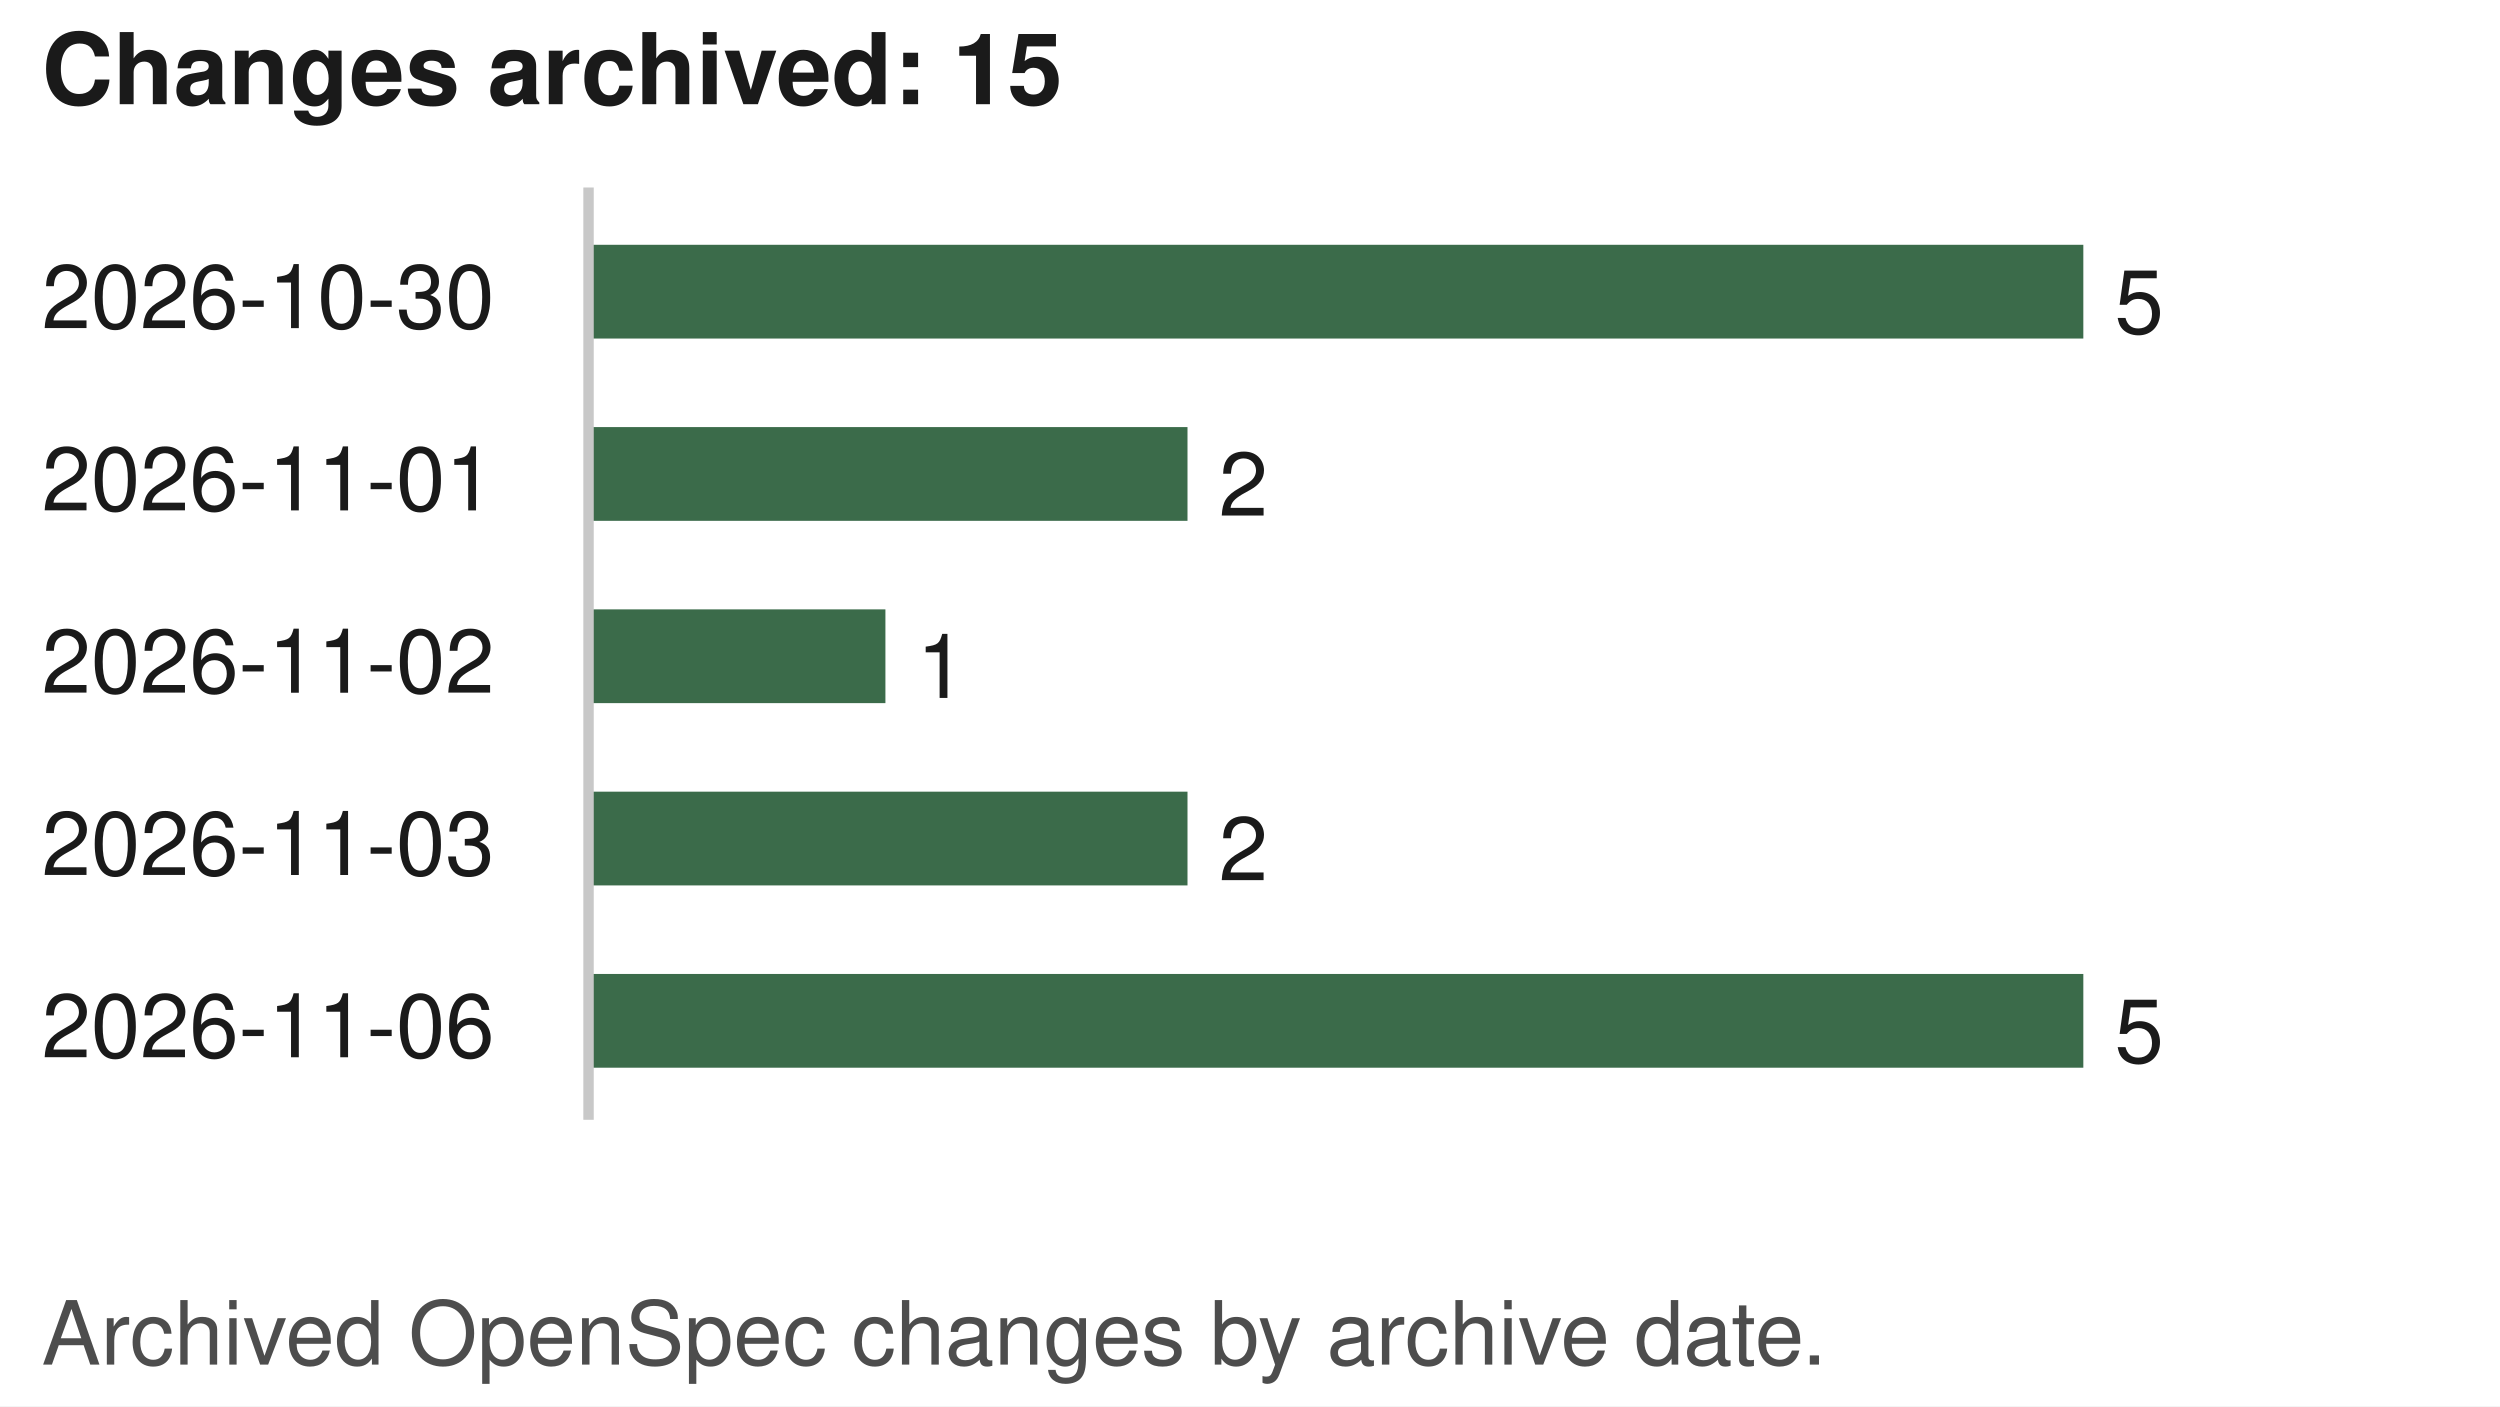
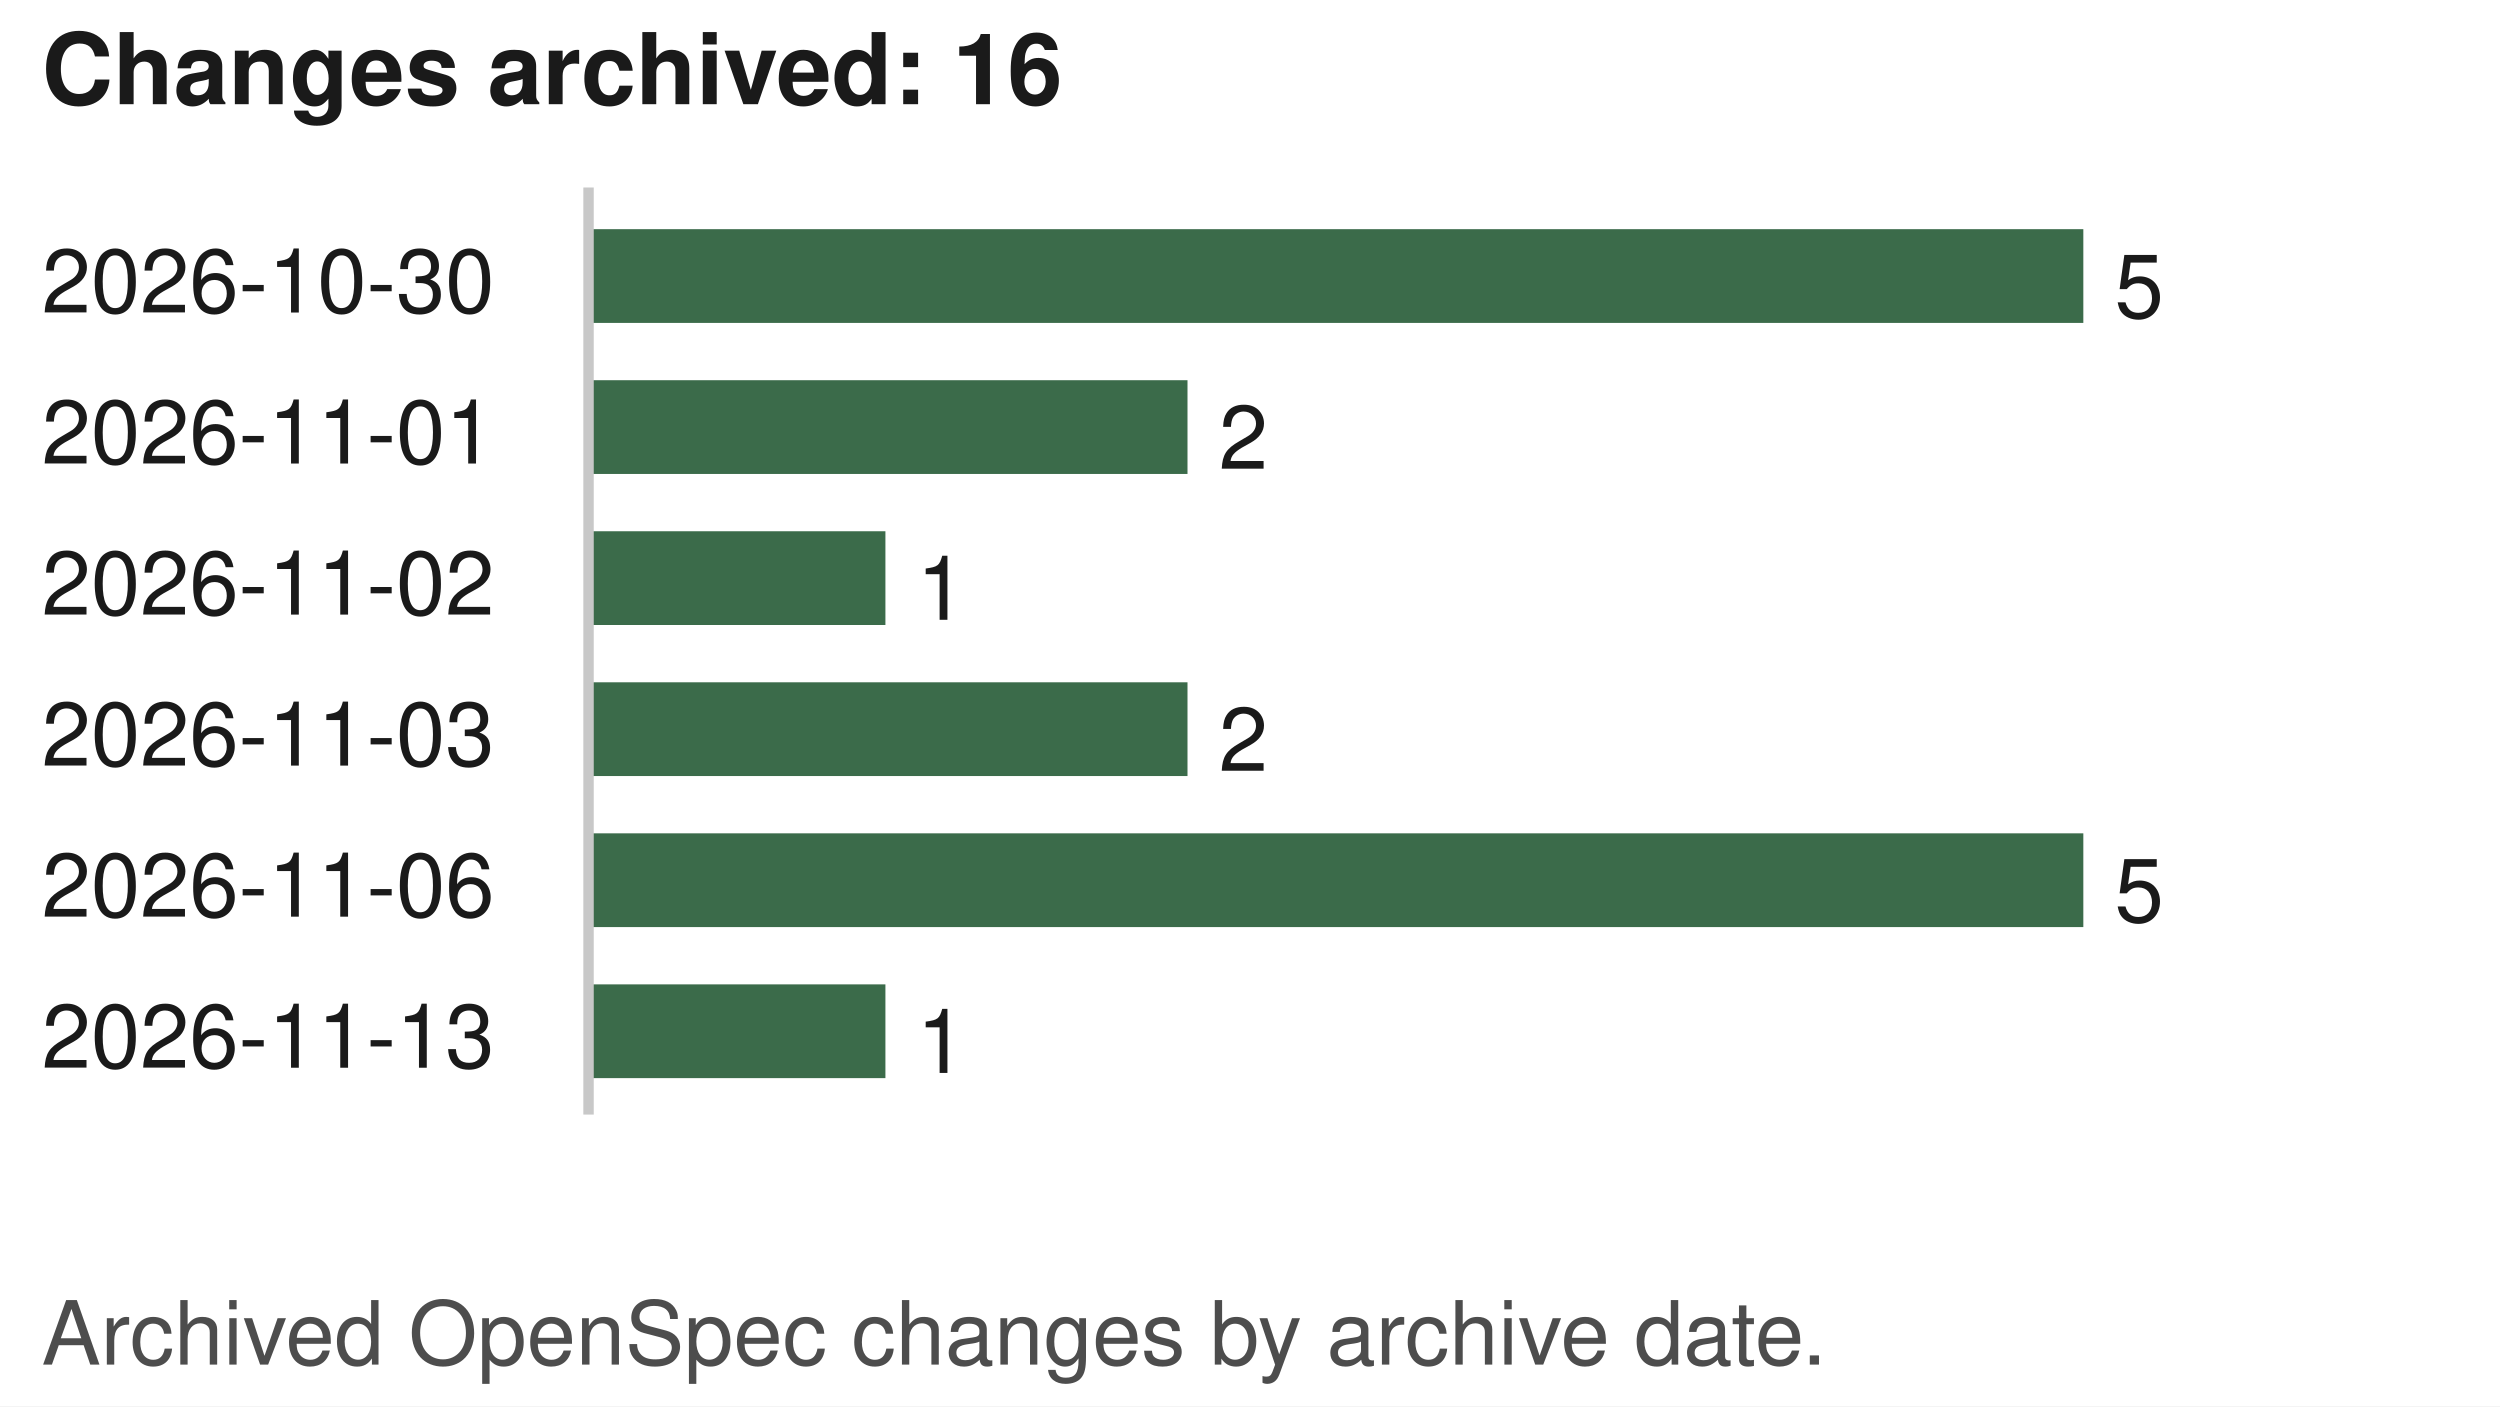
<svg xmlns="http://www.w3.org/2000/svg" viewBox="0 0 480 270" width="480" height="270" role="img" aria-labelledby="engineering-changes-compact-title engineering-changes-compact-desc">
  <style>text{font-family:system-ui,-apple-system,"Segoe UI",Helvetica,Arial,sans-serif}</style>
  <rect x="0" y="0" width="480" height="270" fill="#ffffff" />
-   <text x="8" y="20" font-size="19" font-weight="bold" fill="#1a1a1a">Changes archived: 15</text>
-   <text x="8" y="63" font-size="17" fill="#1a1a1a">2026-10-30</text>
-   <rect x="113" y="47" width="287" height="18" fill="#3b6b4a" stroke="none" stroke-width="2" />
-   <text x="406" y="64" font-size="17" fill="#1a1a1a">5</text>
-   <text x="8" y="98" font-size="17" fill="#1a1a1a">2026-11-01</text>
-   <rect x="113" y="82" width="115" height="18" fill="#3b6b4a" stroke="none" stroke-width="2" />
-   <text x="234" y="99" font-size="17" fill="#1a1a1a">2</text>
-   <text x="8" y="133" font-size="17" fill="#1a1a1a">2026-11-02</text>
-   <rect x="113" y="117" width="57" height="18" fill="#3b6b4a" stroke="none" stroke-width="2" />
-   <text x="176" y="134" font-size="17" fill="#1a1a1a">1</text>
-   <text x="8" y="168" font-size="17" fill="#1a1a1a">2026-11-03</text>
-   <rect x="113" y="152" width="115" height="18" fill="#3b6b4a" stroke="none" stroke-width="2" />
-   <text x="234" y="169" font-size="17" fill="#1a1a1a">2</text>
-   <text x="8" y="203" font-size="17" fill="#1a1a1a">2026-11-06</text>
-   <rect x="113" y="187" width="287" height="18" fill="#3b6b4a" stroke="none" stroke-width="2" />
-   <text x="406" y="204" font-size="17" fill="#1a1a1a">5</text>
-   <path d="M113 36V215" stroke="#c8c8c8" stroke-width="2" fill="none" />
+   <text x="8" y="20" font-size="19" font-weight="bold" fill="#1a1a1a">Changes archived: 16</text>
+   <text x="8" y="60" font-size="17" fill="#1a1a1a">2026-10-30</text>
+   <rect x="113" y="44" width="287" height="18" fill="#3b6b4a" stroke="none" stroke-width="2" />
+   <text x="406" y="61" font-size="17" fill="#1a1a1a">5</text>
+   <text x="8" y="89" font-size="17" fill="#1a1a1a">2026-11-01</text>
+   <rect x="113" y="73" width="115" height="18" fill="#3b6b4a" stroke="none" stroke-width="2" />
+   <text x="234" y="90" font-size="17" fill="#1a1a1a">2</text>
+   <text x="8" y="118" font-size="17" fill="#1a1a1a">2026-11-02</text>
+   <rect x="113" y="102" width="57" height="18" fill="#3b6b4a" stroke="none" stroke-width="2" />
+   <text x="176" y="119" font-size="17" fill="#1a1a1a">1</text>
+   <text x="8" y="147" font-size="17" fill="#1a1a1a">2026-11-03</text>
+   <rect x="113" y="131" width="115" height="18" fill="#3b6b4a" stroke="none" stroke-width="2" />
+   <text x="234" y="148" font-size="17" fill="#1a1a1a">2</text>
+   <text x="8" y="176" font-size="17" fill="#1a1a1a">2026-11-06</text>
+   <rect x="113" y="160" width="287" height="18" fill="#3b6b4a" stroke="none" stroke-width="2" />
+   <text x="406" y="177" font-size="17" fill="#1a1a1a">5</text>
+   <text x="8" y="205" font-size="17" fill="#1a1a1a">2026-11-13</text>
+   <rect x="113" y="189" width="57" height="18" fill="#3b6b4a" stroke="none" stroke-width="2" />
+   <text x="176" y="206" font-size="17" fill="#1a1a1a">1</text>
+   <path d="M113 36V214" stroke="#c8c8c8" stroke-width="2" fill="none" />
  <text x="8" y="262" font-size="17" fill="#4d4d4d">Archived OpenSpec changes by archive date.</text>
</svg>
